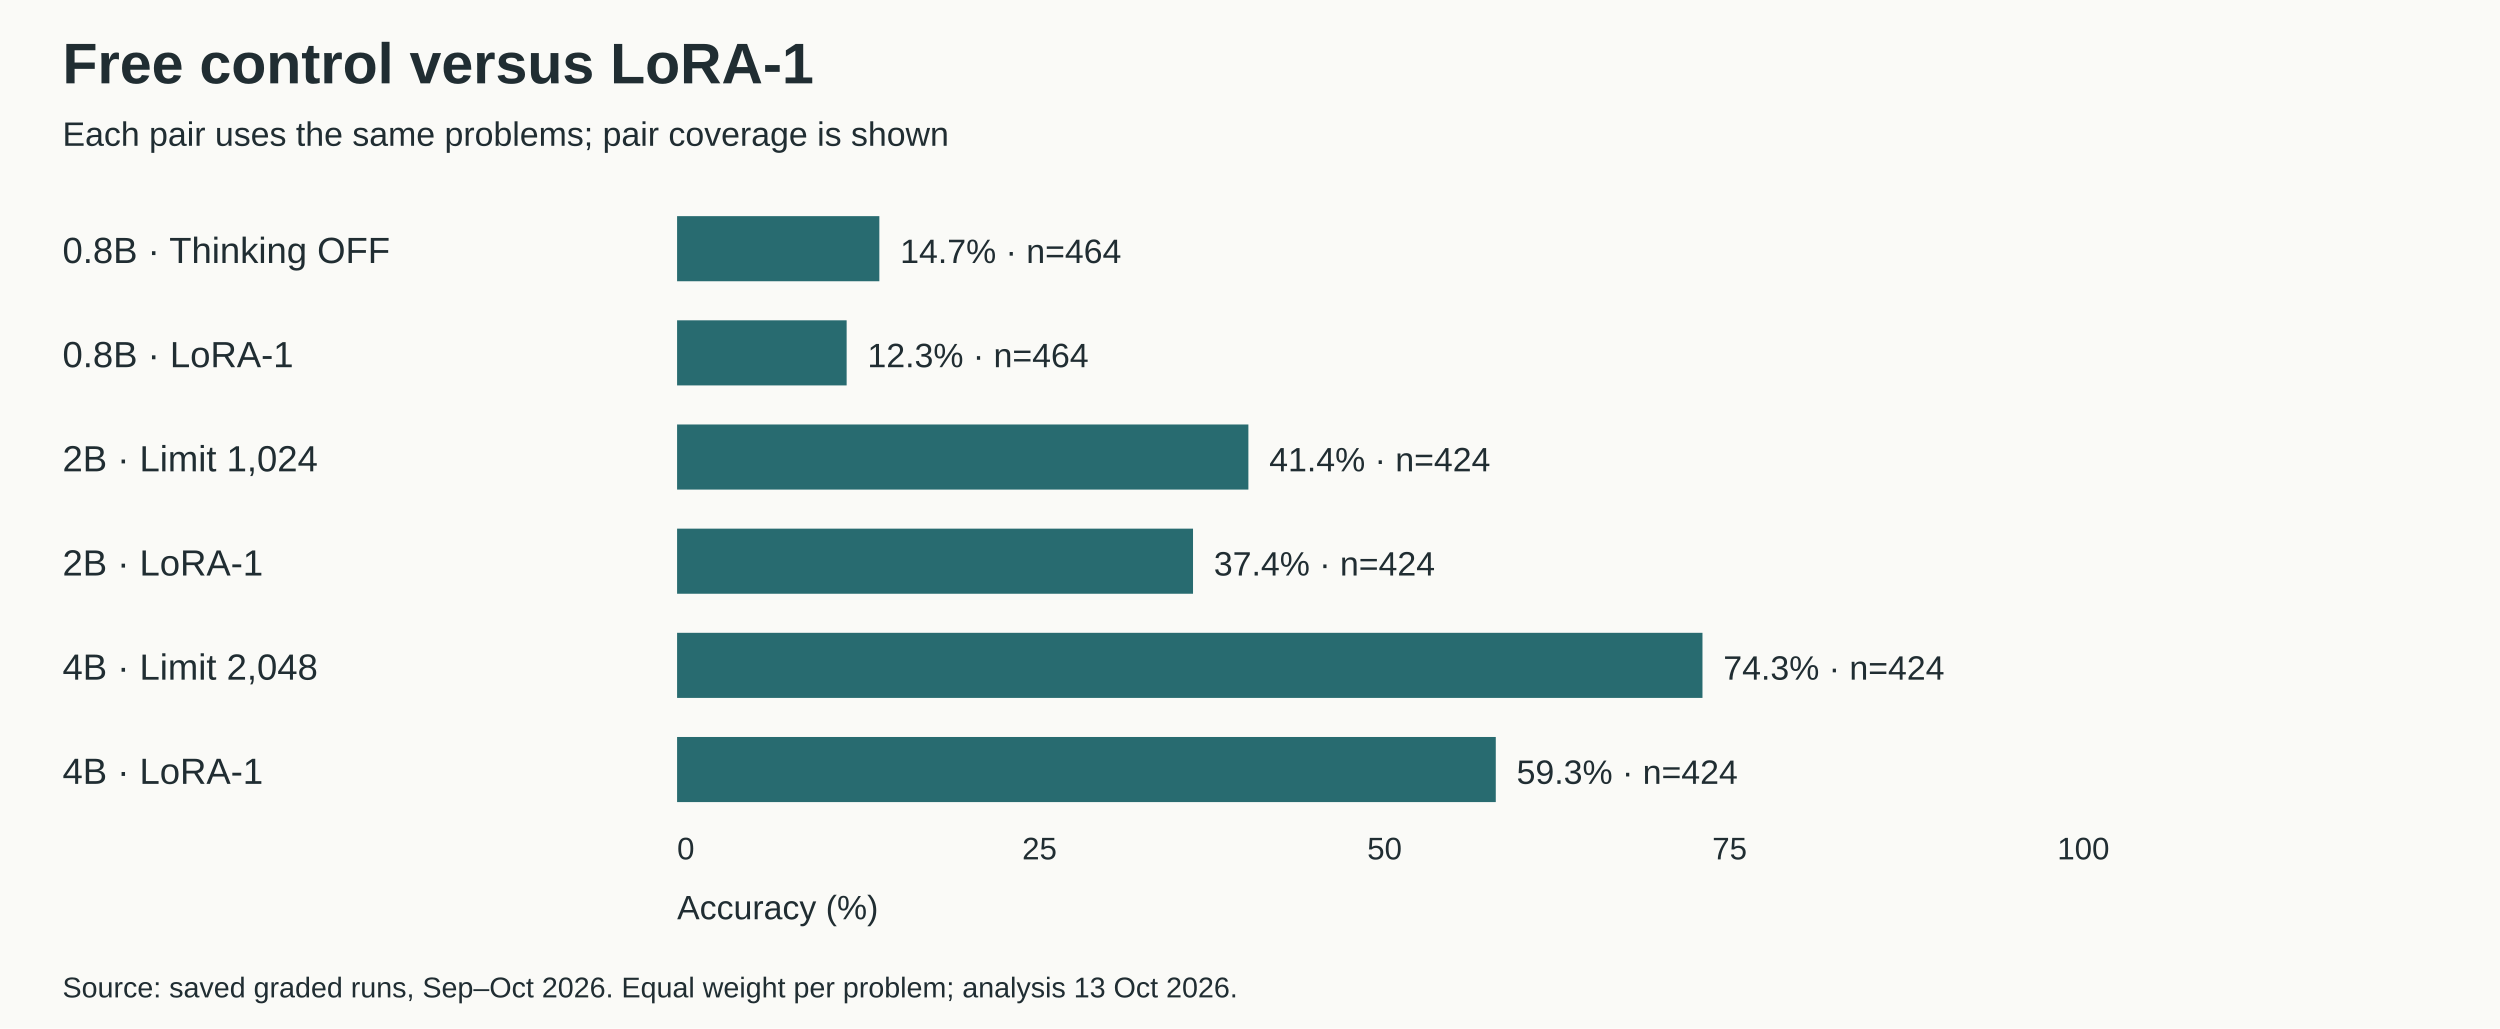
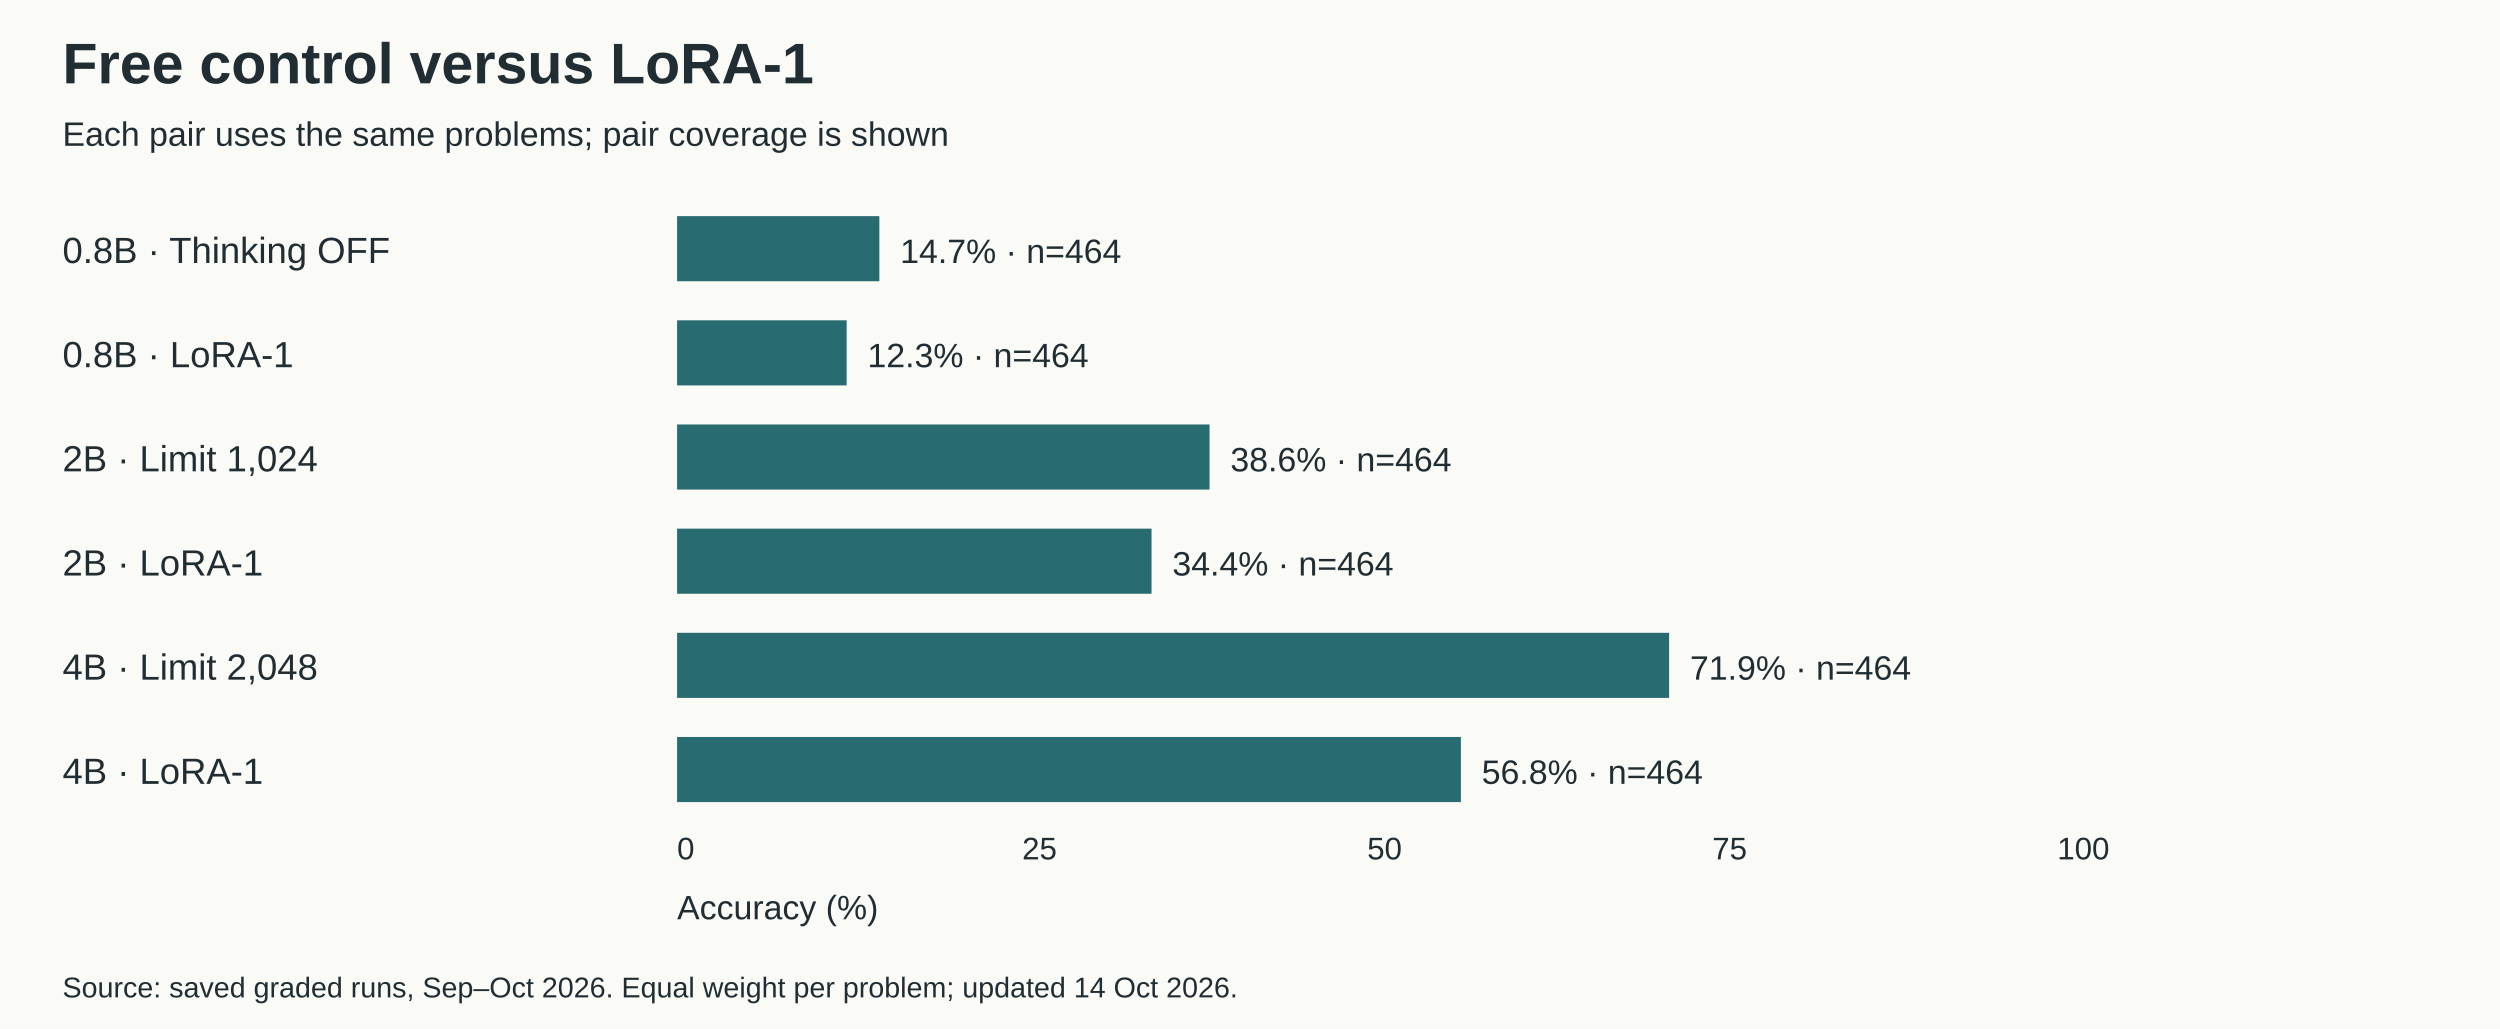
<svg xmlns="http://www.w3.org/2000/svg" width="960" height="395" viewBox="0 0 960 395" role="img" aria-label="Free control versus LoRA-1">
  <rect width="100%" height="100%" fill="#fafaf7" />
  <g font-family="Arial, sans-serif" fill="#202d32">
    <text x="24" y="32" font-size="22" font-weight="bold">Free control versus LoRA-1</text>
    <text x="24" y="56" font-size="13">Each pair uses the same problems; pair coverage is shown</text>
    <text x="24" y="101" font-size="14">0.8B · Thinking OFF</text>
    <rect x="260" y="83" width="77.67" height="25" fill="#286b70" />
    <text x="345.67" y="101" font-size="13">14.7% · n=464</text>
    <text x="24" y="141" font-size="14">0.8B · LoRA-1</text>
    <rect x="260" y="123" width="65.11" height="25" fill="#286b70" />
    <text x="333.11" y="141" font-size="13">12.3% · n=464</text>
    <text x="24" y="181" font-size="14">2B · Limit 1,024</text>
-     <rect x="260" y="163" width="219.38" height="25" fill="#286b70" />
-     <text x="487.38" y="181" font-size="13">41.4% · n=424</text>
+     <rect x="260" y="163" width="204.46" height="25" fill="#286b70" />
+     <text x="472.46" y="181" font-size="13">38.6% · n=464</text>
    <text x="24" y="221" font-size="14">2B · LoRA-1</text>
-     <rect x="260" y="203" width="198.12" height="25" fill="#286b70" />
-     <text x="466.12" y="221" font-size="13">37.4% · n=424</text>
+     <rect x="260" y="203" width="182.19" height="25" fill="#286b70" />
+     <text x="450.19" y="221" font-size="13">34.4% · n=464</text>
    <text x="24" y="261" font-size="14">4B · Limit 2,048</text>
-     <rect x="260" y="243" width="393.75" height="25" fill="#286b70" />
-     <text x="661.75" y="261" font-size="13">74.3% · n=424</text>
+     <rect x="260" y="243" width="380.94" height="25" fill="#286b70" />
+     <text x="648.94" y="261" font-size="13">71.9% · n=464</text>
    <text x="24" y="301" font-size="14">4B · LoRA-1</text>
-     <rect x="260" y="283" width="314.38" height="25" fill="#286b70" />
-     <text x="582.38" y="301" font-size="13">59.3% · n=424</text>
+     <rect x="260" y="283" width="300.98" height="25" fill="#286b70" />
+     <text x="568.98" y="301" font-size="13">56.8% · n=464</text>
    <text x="260.0" y="330" font-size="12">0</text>
    <text x="392.5" y="330" font-size="12">25</text>
    <text x="525.0" y="330" font-size="12">50</text>
    <text x="657.5" y="330" font-size="12">75</text>
    <text x="790.0" y="330" font-size="12">100</text>
    <text x="260" y="353" font-size="13">Accuracy (%)</text>
-     <text x="24" y="383" font-size="11">Source: saved graded runs, Sep–Oct 2026. Equal weight per problem; analysis 13 Oct 2026.</text>
+     <text x="24" y="383" font-size="11">Source: saved graded runs, Sep–Oct 2026. Equal weight per problem; updated 14 Oct 2026.</text>
  </g>
</svg>
